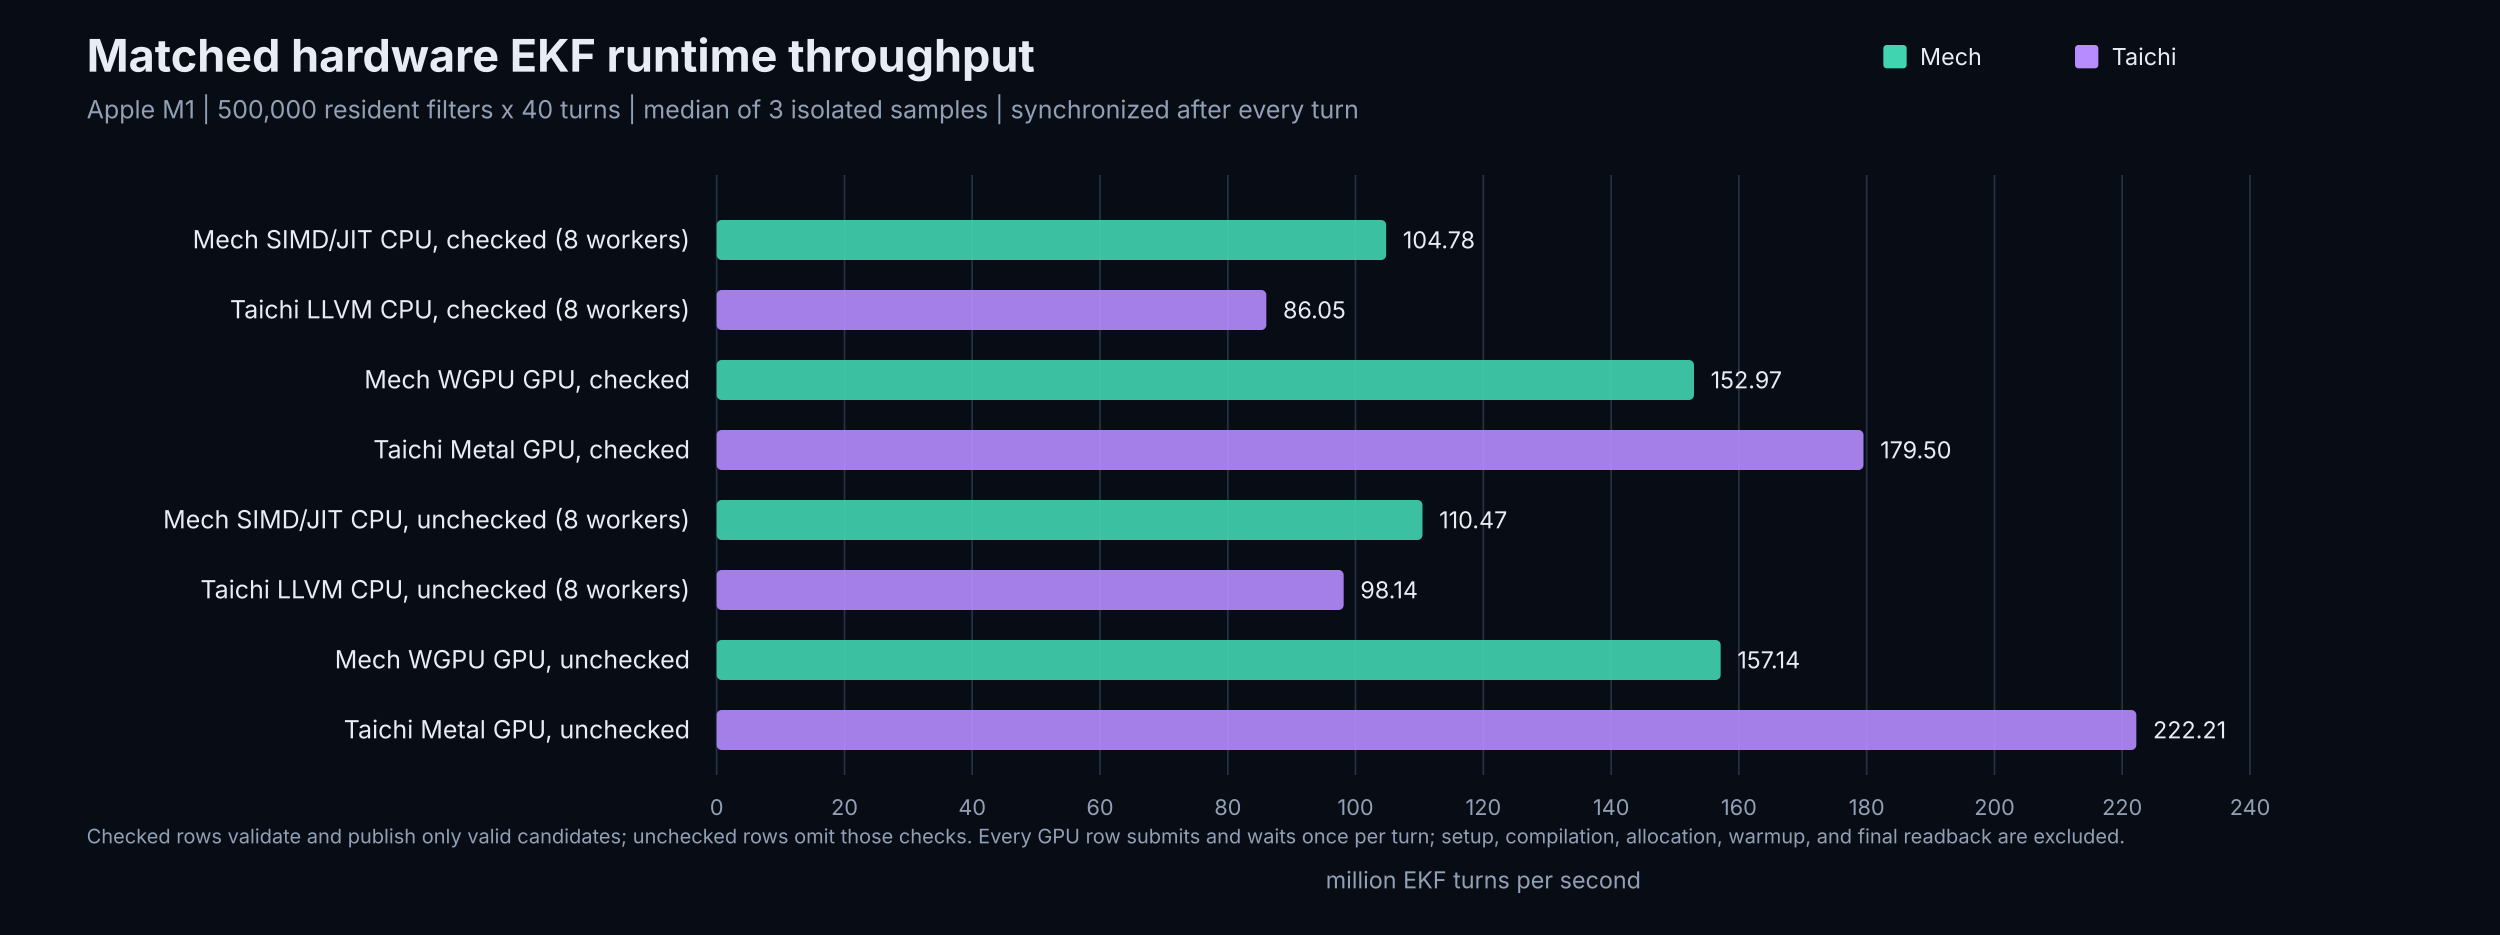
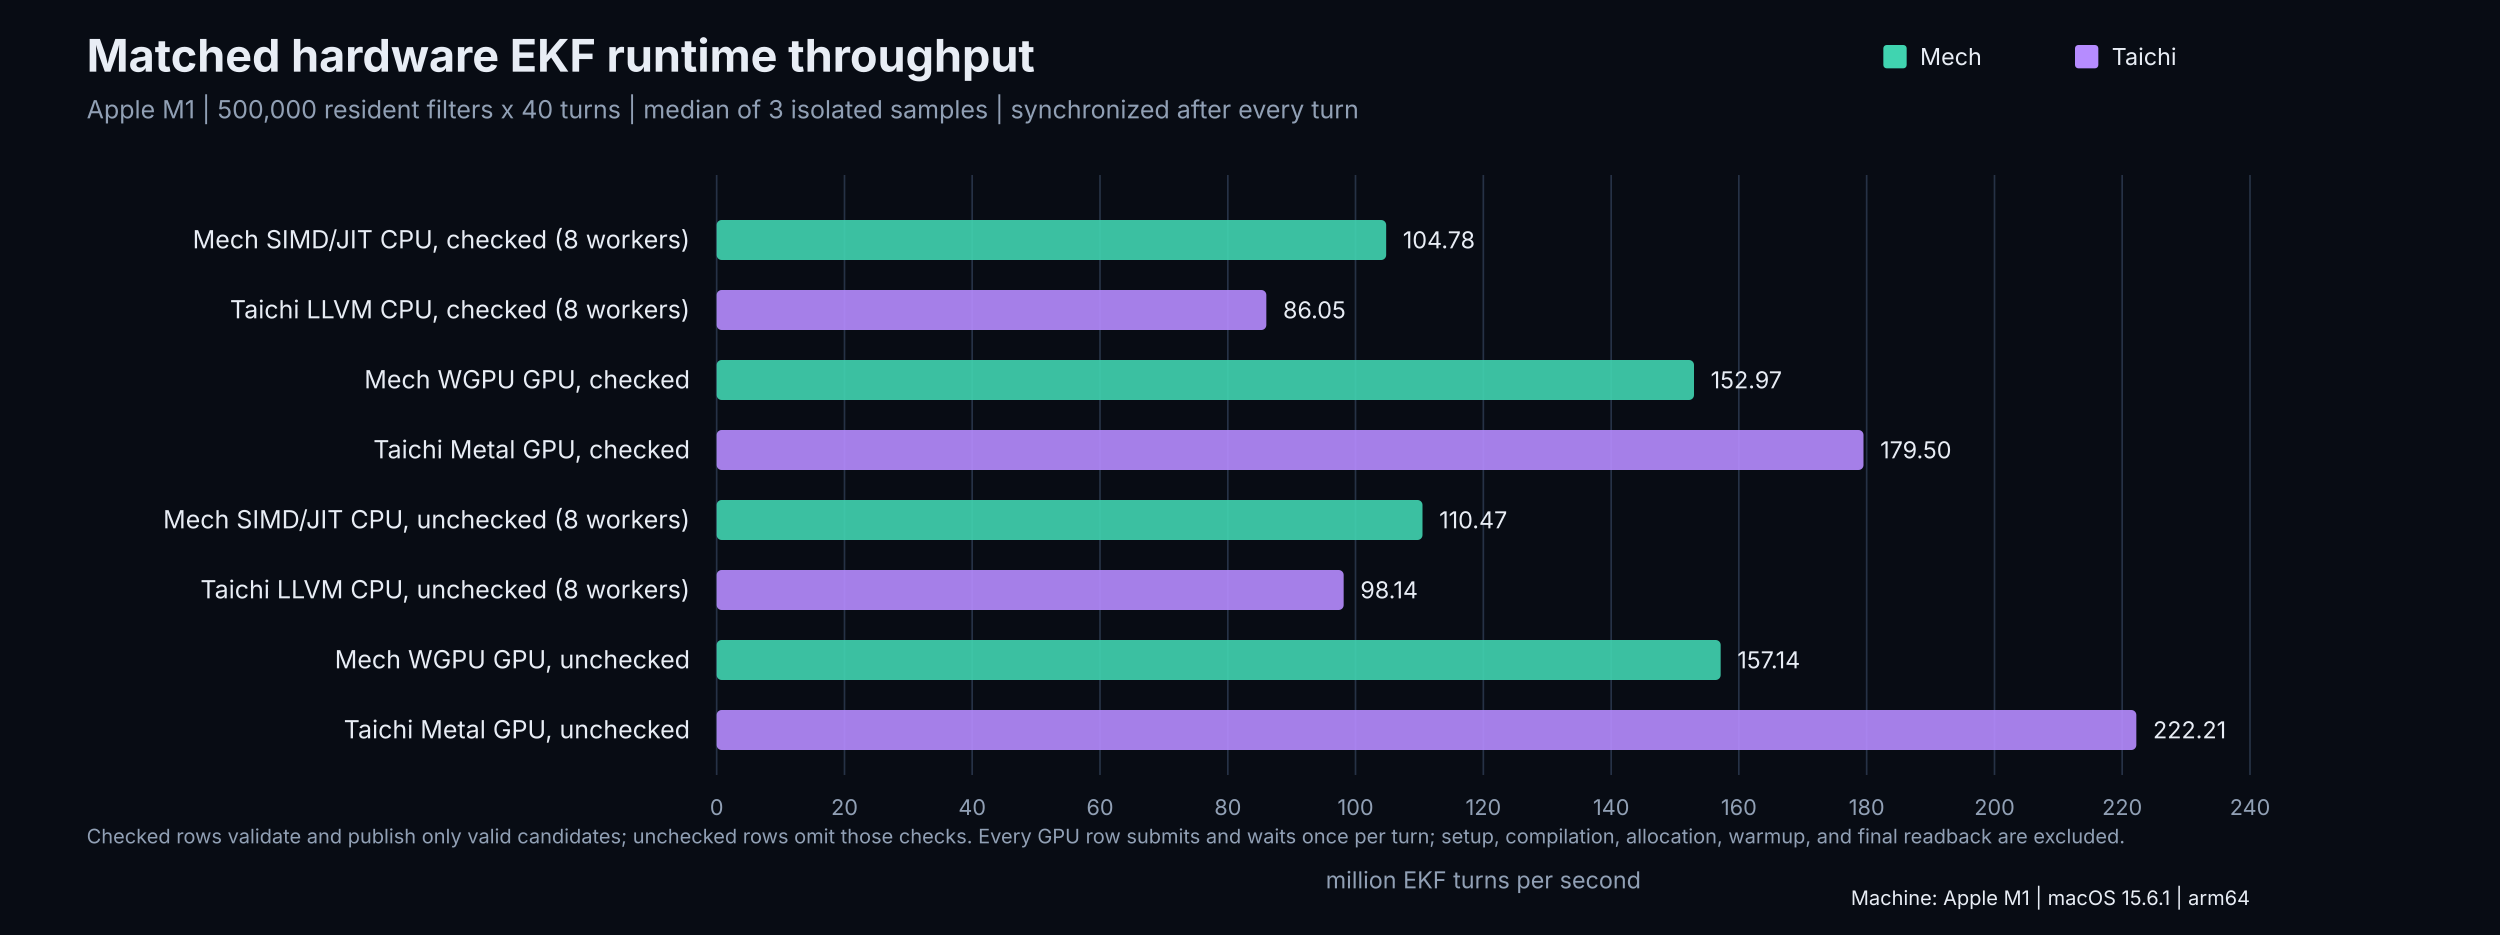
<svg xmlns="http://www.w3.org/2000/svg" width="1500" height="561" viewBox="0 0 1500 561">
  <rect width="100%" height="100%" fill="#080c14" />
  <style>text{font-family:-apple-system,BlinkMacSystemFont,"Segoe UI",sans-serif;fill:#e8edf5} .muted{fill:#91a0b5} .grid{stroke:#263246;stroke-width:1} .axis{fill:#91a0b5;font-size:13px} .label{font-size:15px} .value{font-size:14px;font-variant-numeric:tabular-nums}</style>
  <text x="52" y="43" font-size="27" font-weight="700">Matched hardware EKF runtime throughput</text>
  <text x="52" y="71" class="muted" font-size="15">Apple M1 | 500,000 resident filters x 40 turns | median of 3 isolated samples | synchronized after every turn</text>
  <line x1="430.0" y1="105" x2="430.0" y2="465" class="grid" />
  <text x="430.0" y="489" text-anchor="middle" class="axis">0</text>
  <line x1="506.7" y1="105" x2="506.7" y2="465" class="grid" />
  <text x="506.7" y="489" text-anchor="middle" class="axis">20</text>
  <line x1="583.3" y1="105" x2="583.3" y2="465" class="grid" />
  <text x="583.3" y="489" text-anchor="middle" class="axis">40</text>
  <line x1="660.0" y1="105" x2="660.0" y2="465" class="grid" />
  <text x="660.0" y="489" text-anchor="middle" class="axis">60</text>
  <line x1="736.7" y1="105" x2="736.7" y2="465" class="grid" />
  <text x="736.7" y="489" text-anchor="middle" class="axis">80</text>
  <line x1="813.3" y1="105" x2="813.3" y2="465" class="grid" />
  <text x="813.3" y="489" text-anchor="middle" class="axis">100</text>
  <line x1="890.0" y1="105" x2="890.0" y2="465" class="grid" />
  <text x="890.0" y="489" text-anchor="middle" class="axis">120</text>
  <line x1="966.7" y1="105" x2="966.7" y2="465" class="grid" />
  <text x="966.7" y="489" text-anchor="middle" class="axis">140</text>
  <line x1="1043.3" y1="105" x2="1043.3" y2="465" class="grid" />
  <text x="1043.3" y="489" text-anchor="middle" class="axis">160</text>
  <line x1="1120.0" y1="105" x2="1120.0" y2="465" class="grid" />
  <text x="1120.0" y="489" text-anchor="middle" class="axis">180</text>
  <line x1="1196.7" y1="105" x2="1196.7" y2="465" class="grid" />
  <text x="1196.7" y="489" text-anchor="middle" class="axis">200</text>
  <line x1="1273.3" y1="105" x2="1273.3" y2="465" class="grid" />
  <text x="1273.3" y="489" text-anchor="middle" class="axis">220</text>
  <line x1="1350.0" y1="105" x2="1350.0" y2="465" class="grid" />
  <text x="1350.0" y="489" text-anchor="middle" class="axis">240</text>
  <text x="890.0" y="533" text-anchor="middle" class="muted" font-size="14">million EKF turns per second</text>
  <rect x="1130" y="27" width="14" height="14" rx="2" fill="#40d4b0" />
  <text x="1152" y="39" font-size="14">Mech</text>
  <rect x="1245" y="27" width="14" height="14" rx="2" fill="#b68cff" />
  <text x="1267" y="39" font-size="14">Taichi</text>
  <text x="414" y="149" text-anchor="end" class="label">Mech SIMD/JIT CPU, checked (8 workers)</text>
  <rect x="430" y="132" width="401.7" height="24" rx="3" fill="#40d4b0" opacity="0.9" />
  <text x="841.7" y="149" class="value">104.78</text>
  <text x="414" y="191" text-anchor="end" class="label">Taichi LLVM CPU, checked (8 workers)</text>
  <rect x="430" y="174" width="329.8" height="24" rx="3" fill="#b68cff" opacity="0.9" />
  <text x="769.8" y="191" class="value">86.05</text>
  <text x="414" y="233" text-anchor="end" class="label">Mech WGPU GPU, checked</text>
  <rect x="430" y="216" width="586.4" height="24" rx="3" fill="#40d4b0" opacity="0.9" />
  <text x="1026.4" y="233" class="value">152.97</text>
  <text x="414" y="275" text-anchor="end" class="label">Taichi Metal GPU, checked</text>
  <rect x="430" y="258" width="688.1" height="24" rx="3" fill="#b68cff" opacity="0.9" />
  <text x="1128.1" y="275" class="value">179.50</text>
  <text x="414" y="317" text-anchor="end" class="label">Mech SIMD/JIT CPU, unchecked (8 workers)</text>
  <rect x="430" y="300" width="423.5" height="24" rx="3" fill="#40d4b0" opacity="0.9" />
  <text x="863.5" y="317" class="value">110.47</text>
  <text x="414" y="359" text-anchor="end" class="label">Taichi LLVM CPU, unchecked (8 workers)</text>
  <rect x="430" y="342" width="376.2" height="24" rx="3" fill="#b68cff" opacity="0.9" />
  <text x="816.2" y="359" class="value">98.14</text>
  <text x="414" y="401" text-anchor="end" class="label">Mech WGPU GPU, unchecked</text>
  <rect x="430" y="384" width="602.4" height="24" rx="3" fill="#40d4b0" opacity="0.9" />
  <text x="1042.4" y="401" class="value">157.14</text>
  <text x="414" y="443" text-anchor="end" class="label">Taichi Metal GPU, unchecked</text>
  <rect x="430" y="426" width="851.8" height="24" rx="3" fill="#b68cff" opacity="0.9" />
  <text x="1291.8" y="443" class="value">222.21</text>
  <text x="52" y="506" class="muted" font-size="12">Checked rows validate and publish only valid candidates; unchecked rows omit those checks. Every GPU row submits and waits once per turn; setup, compilation, allocation, warmup, and final readback are excluded.</text>
+   <text x="1350" y="543" text-anchor="end" fill="#91a0b5" font-size="12">Machine: Apple M1 | macOS 15.6.1 | arm64</text>
</svg>
